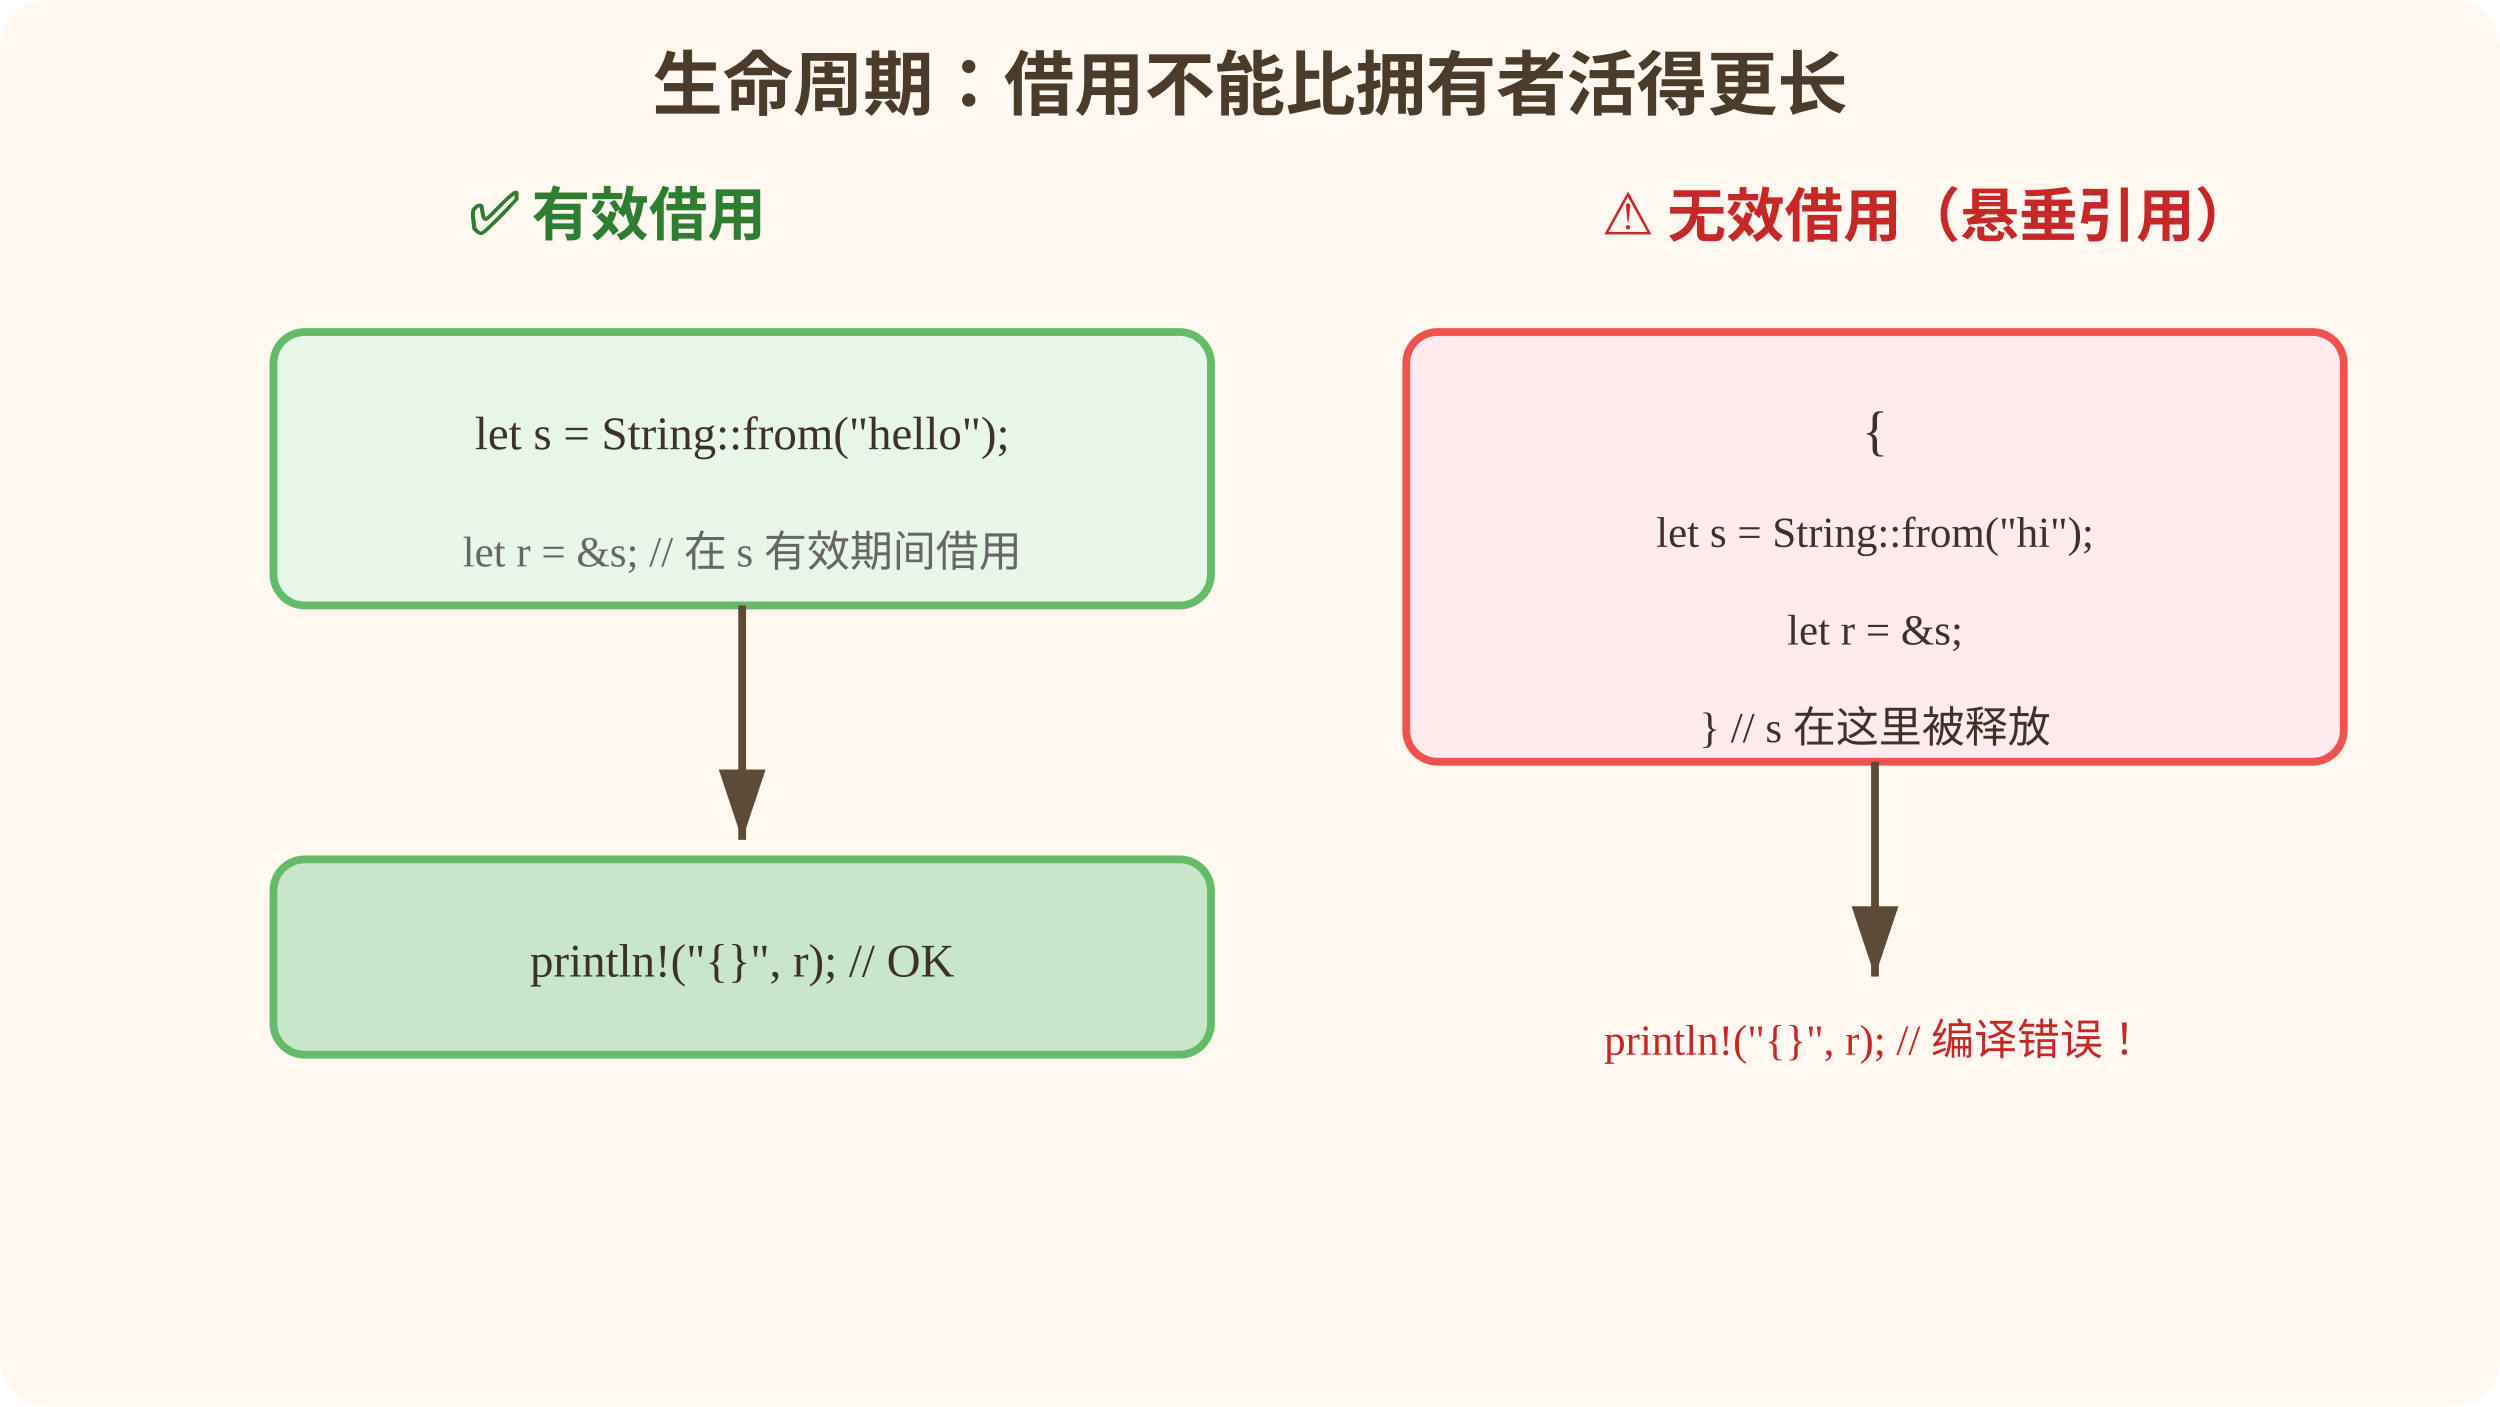
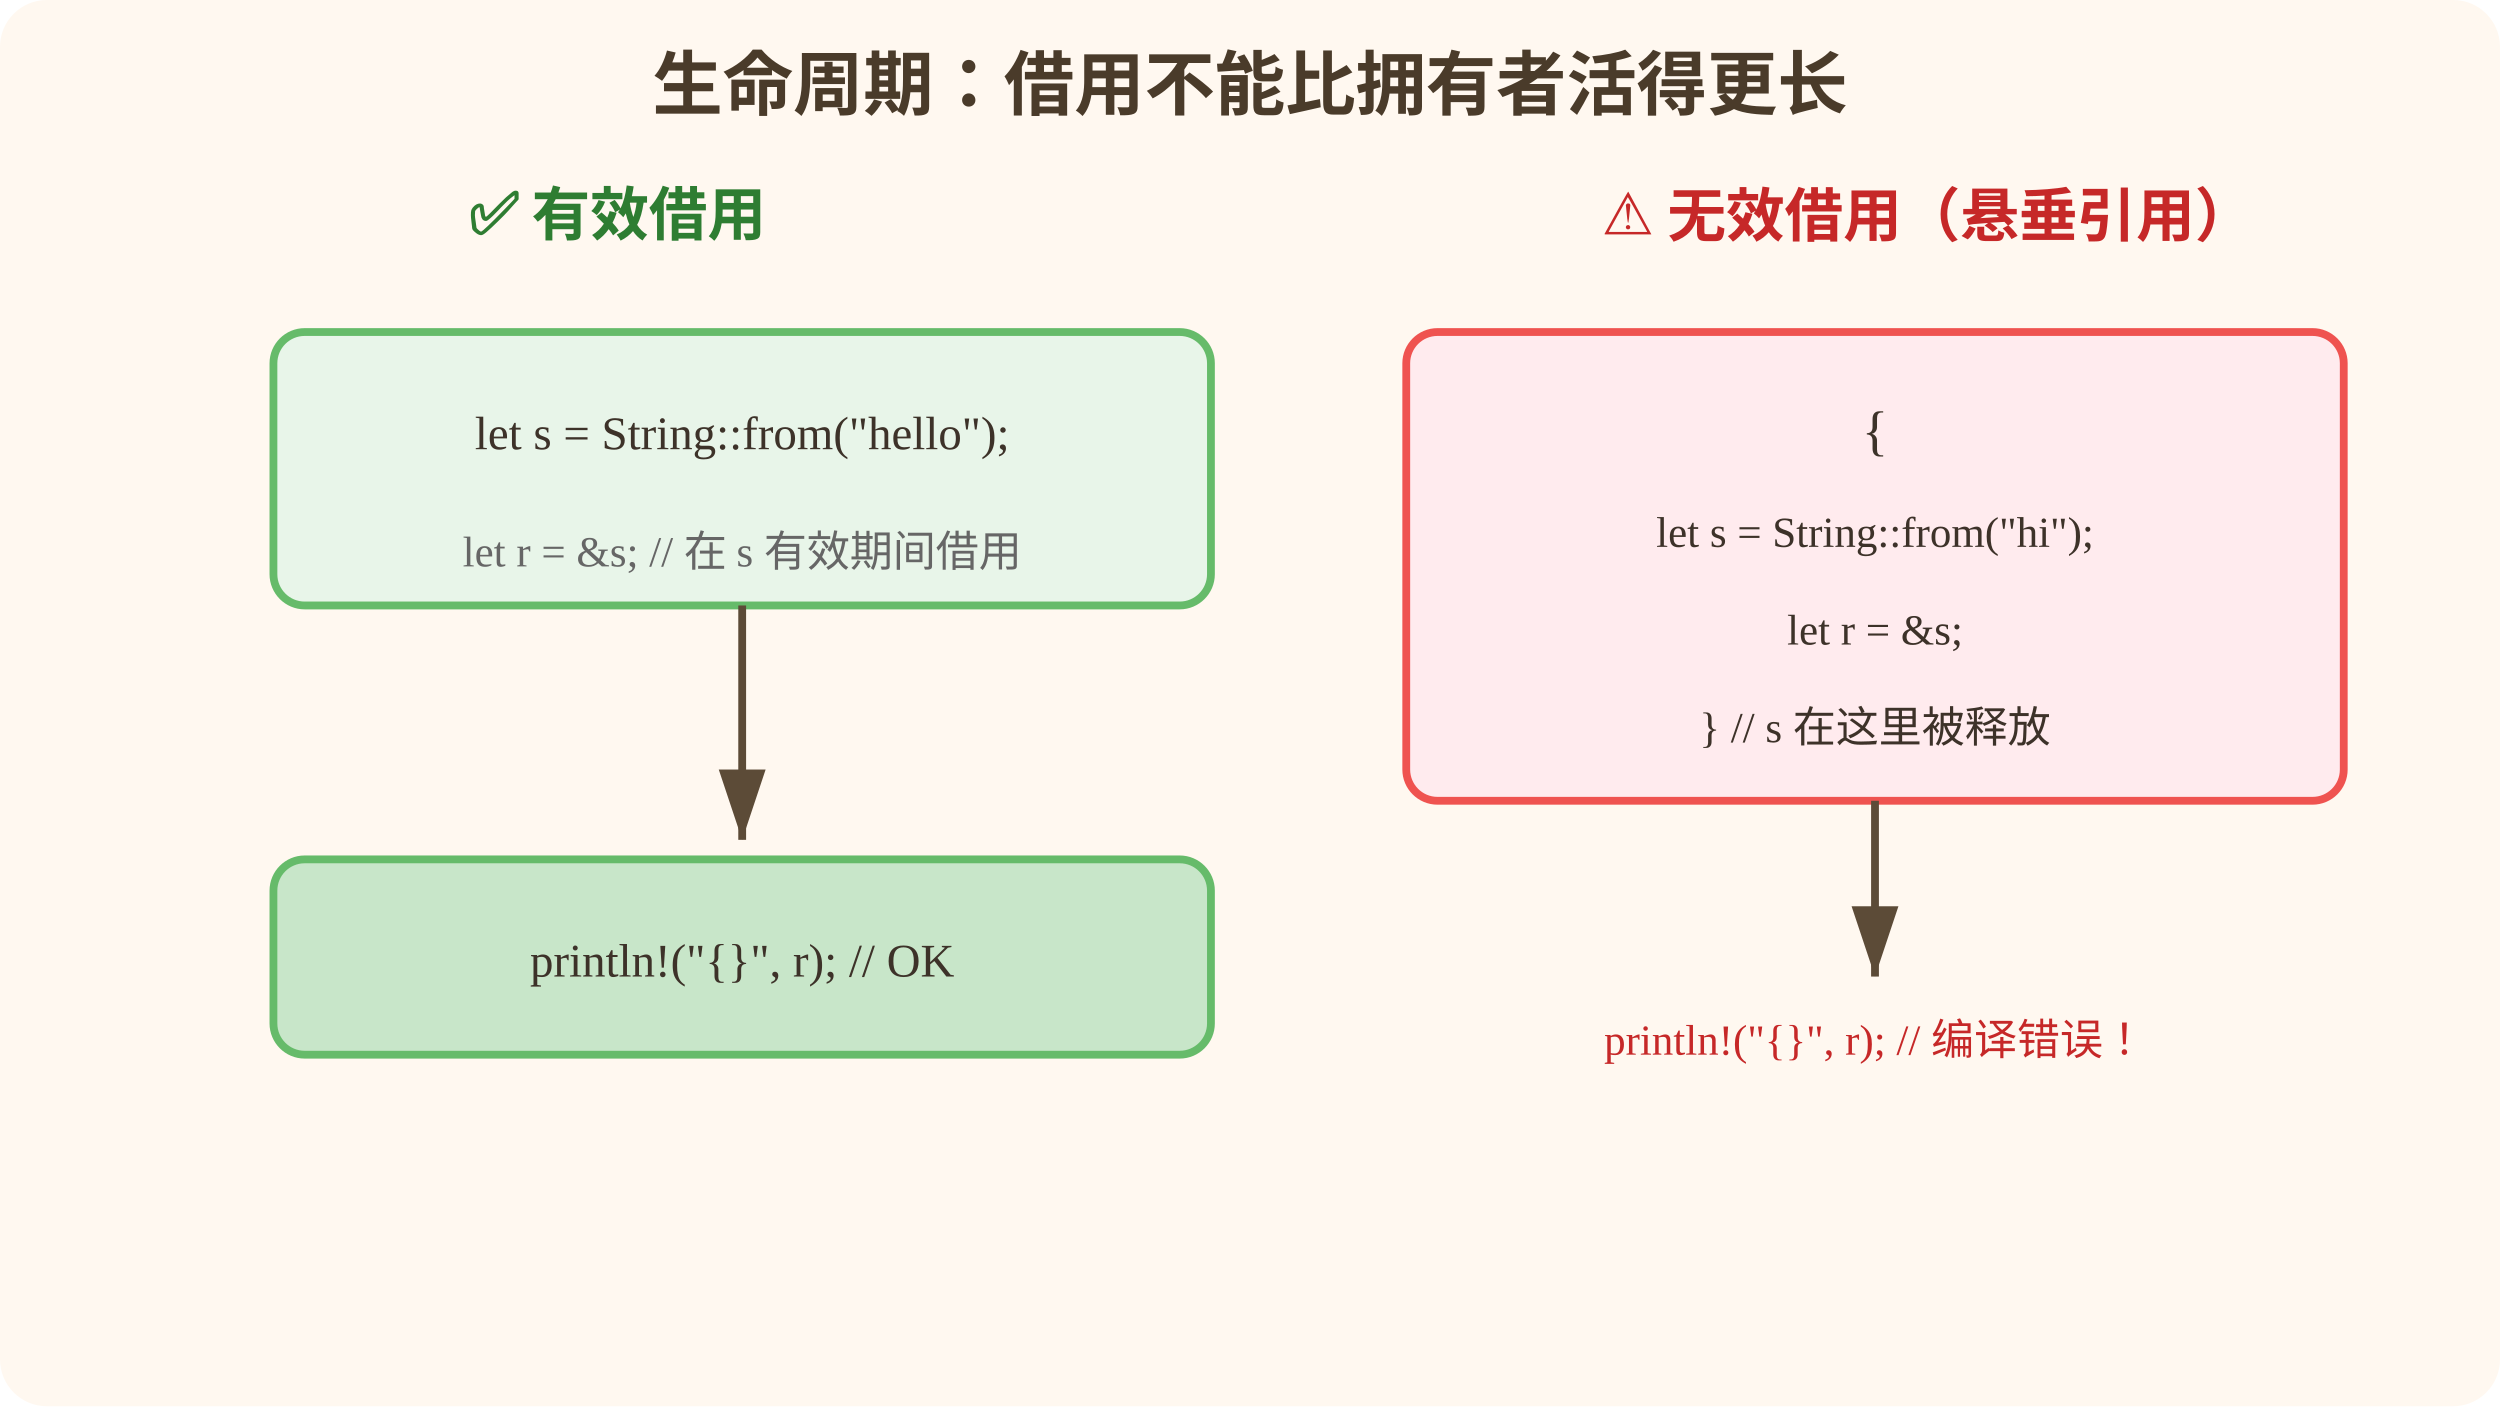
<svg xmlns="http://www.w3.org/2000/svg" width="640" height="360" viewBox="0 0 640 360">
  <rect width="100%" height="100%" fill="#fff8f0" rx="12" />
  <text x="320" y="28" text-anchor="middle" font-size="18" font-weight="bold" fill="#4a3b2a">生命周期：借用不能比拥有者活得更长</text>
  <defs>
    <marker id="arrow" markerWidth="10" markerHeight="10" refX="9" refY="3" orient="auto" markerUnits="strokeWidth">
      <path d="M0,0 L0,6 L9,3 z" fill="#5c4b37" />
    </marker>
  </defs>
  <text x="120" y="60" font-size="15" font-weight="bold" fill="#2e7d32" text-anchor="start">✅ 有效借用</text>
  <rect x="70" y="85" width="240" height="70" fill="#e8f5e9" stroke="#66bb6a" stroke-width="2" rx="8" />
  <text x="190" y="115" font-size="12" font-weight="normal" fill="#3d3229" text-anchor="middle">let s = String::from("hello");</text>
  <text x="190" y="145" font-size="11" font-weight="normal" fill="#666" text-anchor="middle">let r = &amp;s; // 在 s 有效期间借用</text>
  <line x1="190" y1="155" x2="190" y2="215" stroke="#5c4b37" stroke-width="2" marker-end="url(#arrow)" />
  <rect x="70" y="220" width="240" height="50" fill="#c8e6c9" stroke="#66bb6a" stroke-width="2" rx="8" />
  <text x="190" y="250" font-size="12" font-weight="normal" fill="#3d3229" text-anchor="middle">println!("{}", r); // OK</text>
  <text x="410" y="60" font-size="15" font-weight="bold" fill="#c62828" text-anchor="start">⚠️ 无效借用（悬垂引用）</text>
-   <rect x="360" y="85" width="240" height="110" fill="#ffebee" stroke="#ef5350" stroke-width="2" rx="8" />
+   <rect x="360" y="85" width="240" height="120" fill="#ffebee" stroke="#ef5350" stroke-width="2" rx="8" />
  <text x="480" y="115" font-size="14" font-weight="normal" fill="#3d3229" text-anchor="middle">{</text>
  <text x="480" y="140" font-size="11" font-weight="normal" fill="#3d3229" text-anchor="middle">  let s = String::from("hi");</text>
  <text x="480" y="165" font-size="11" font-weight="normal" fill="#3d3229" text-anchor="middle">  let r = &amp;s;</text>
  <text x="480" y="190" font-size="11" font-weight="normal" fill="#3d3229" text-anchor="middle">} // s 在这里被释放</text>
-   <line x1="480" y1="195" x2="480" y2="250" stroke="#5c4b37" stroke-width="2" marker-end="url(#arrow)" />
+   <line x1="480" y1="205" x2="480" y2="250" stroke="#5c4b37" stroke-width="2" marker-end="url(#arrow)" />
  <text x="480" y="270" font-size="11" font-weight="normal" fill="#c62828" text-anchor="middle">println!("{}", r); // 编译错误！</text>
</svg>
